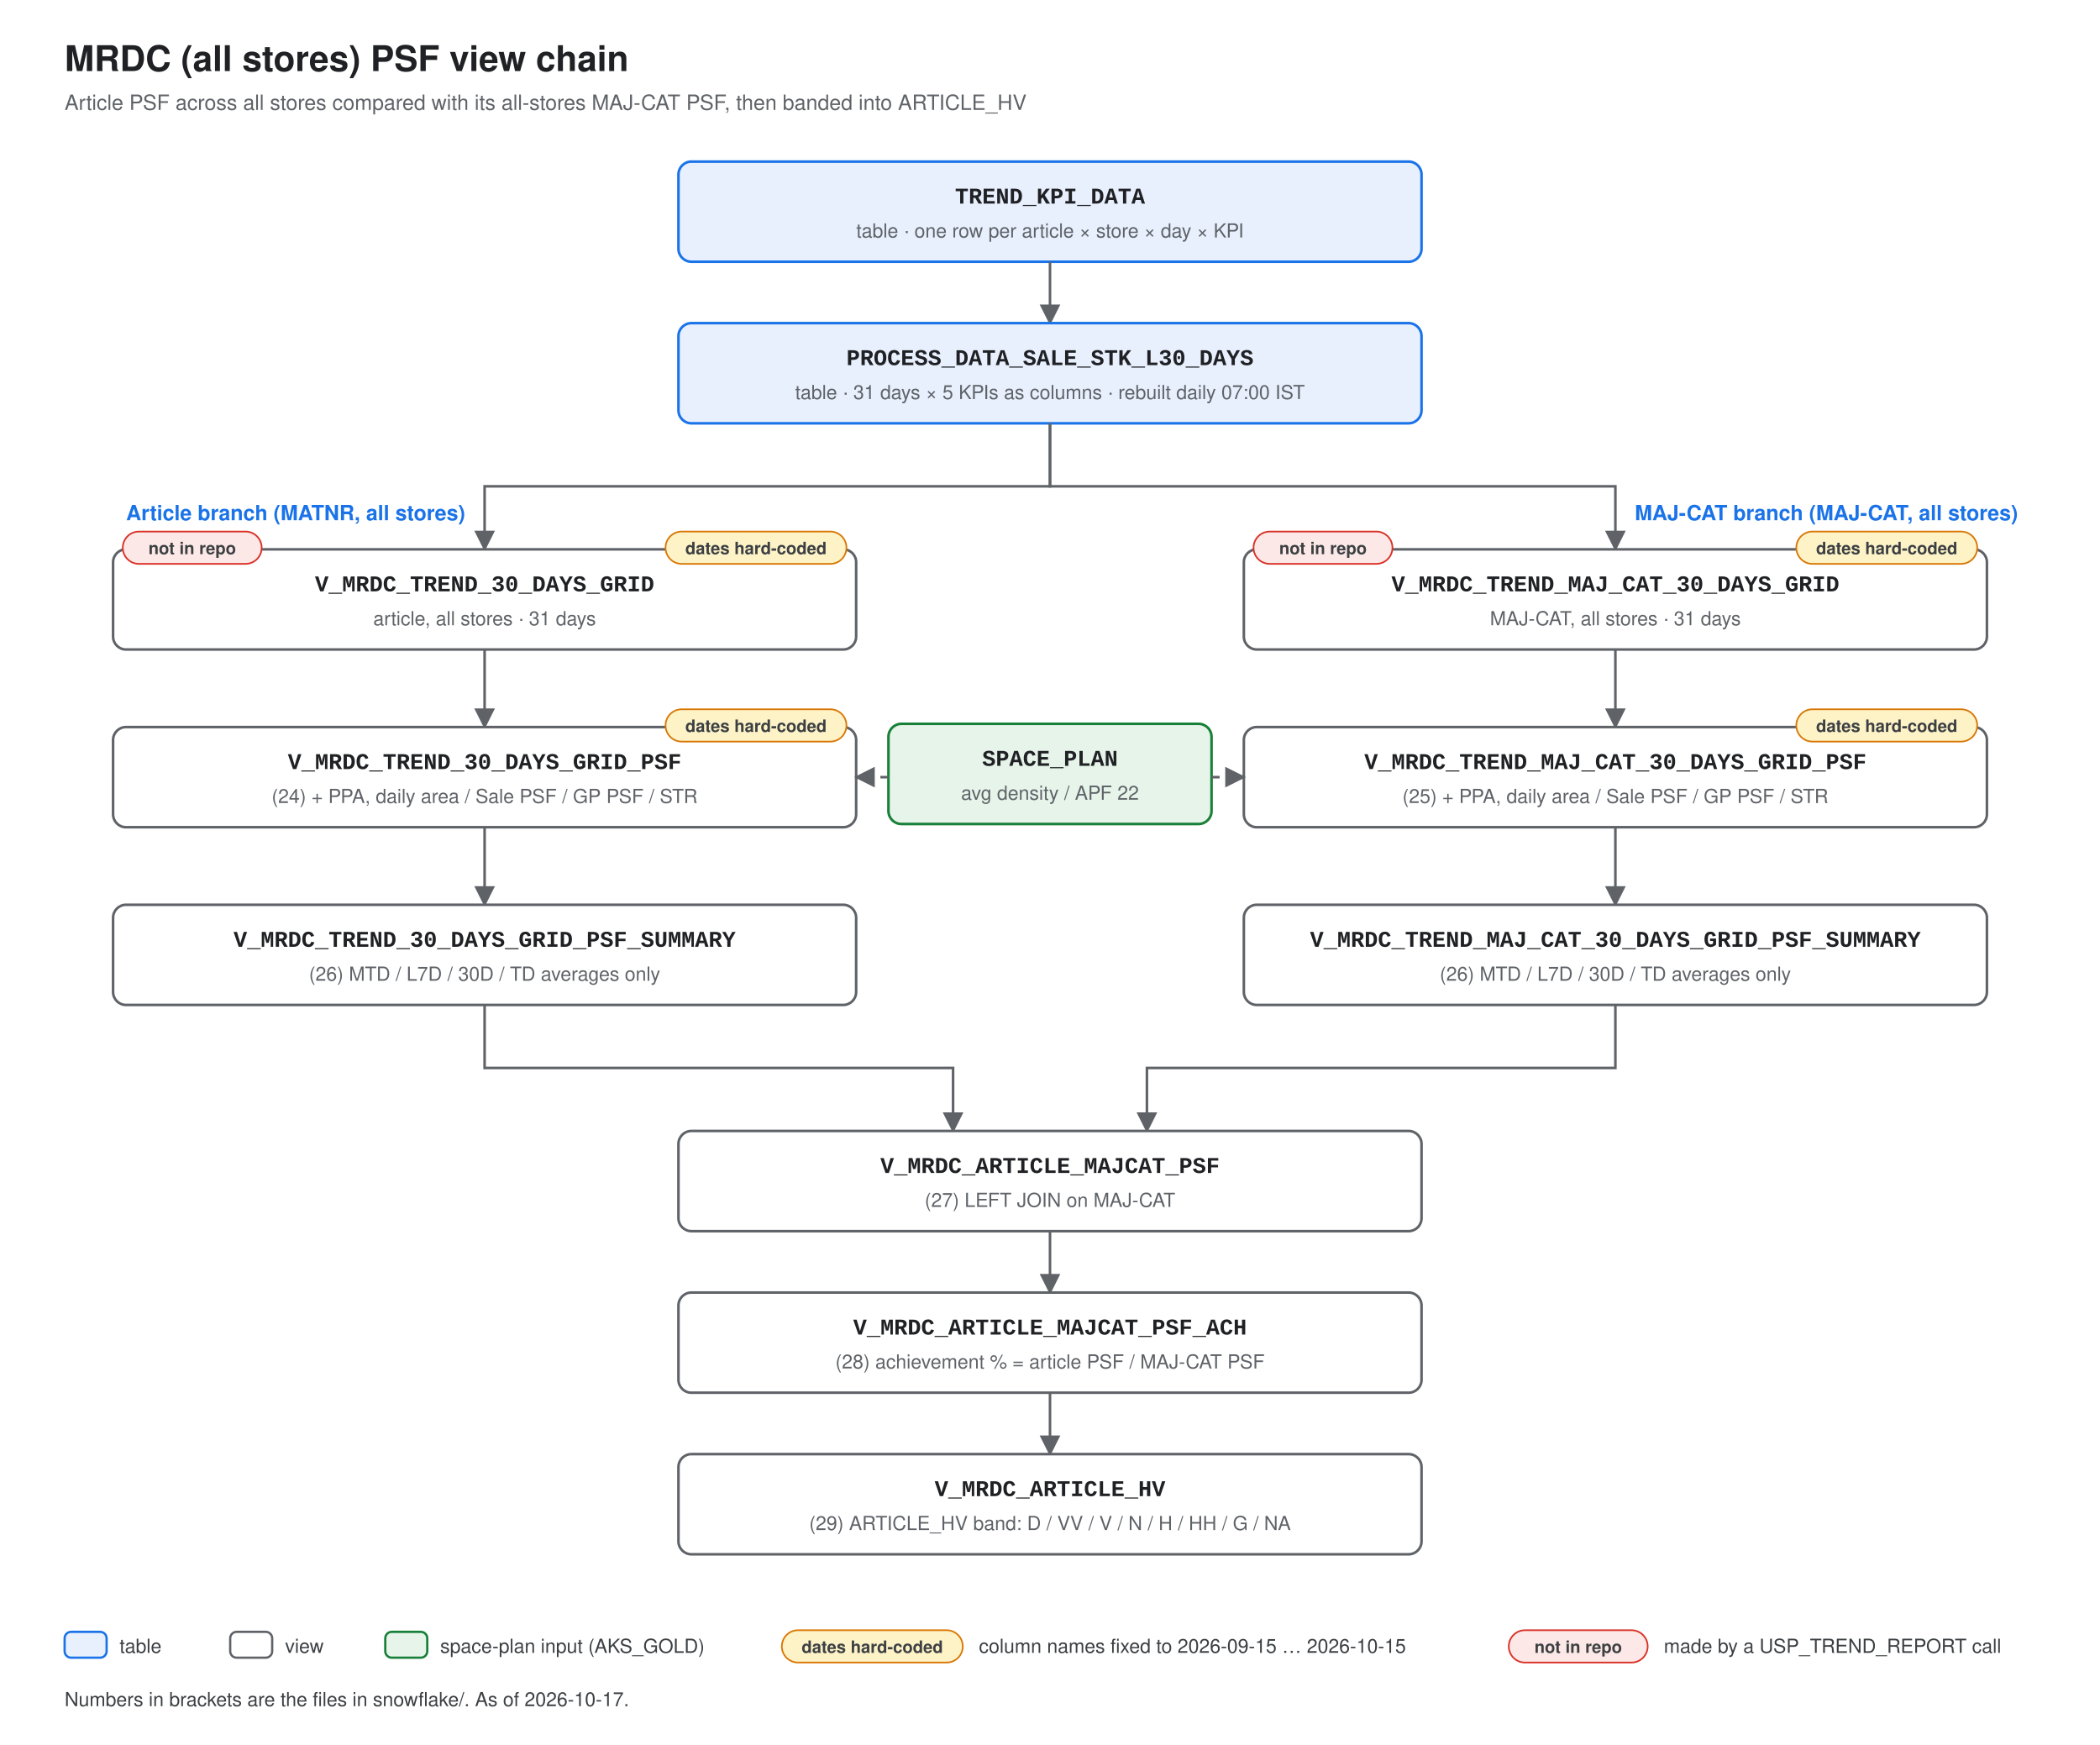
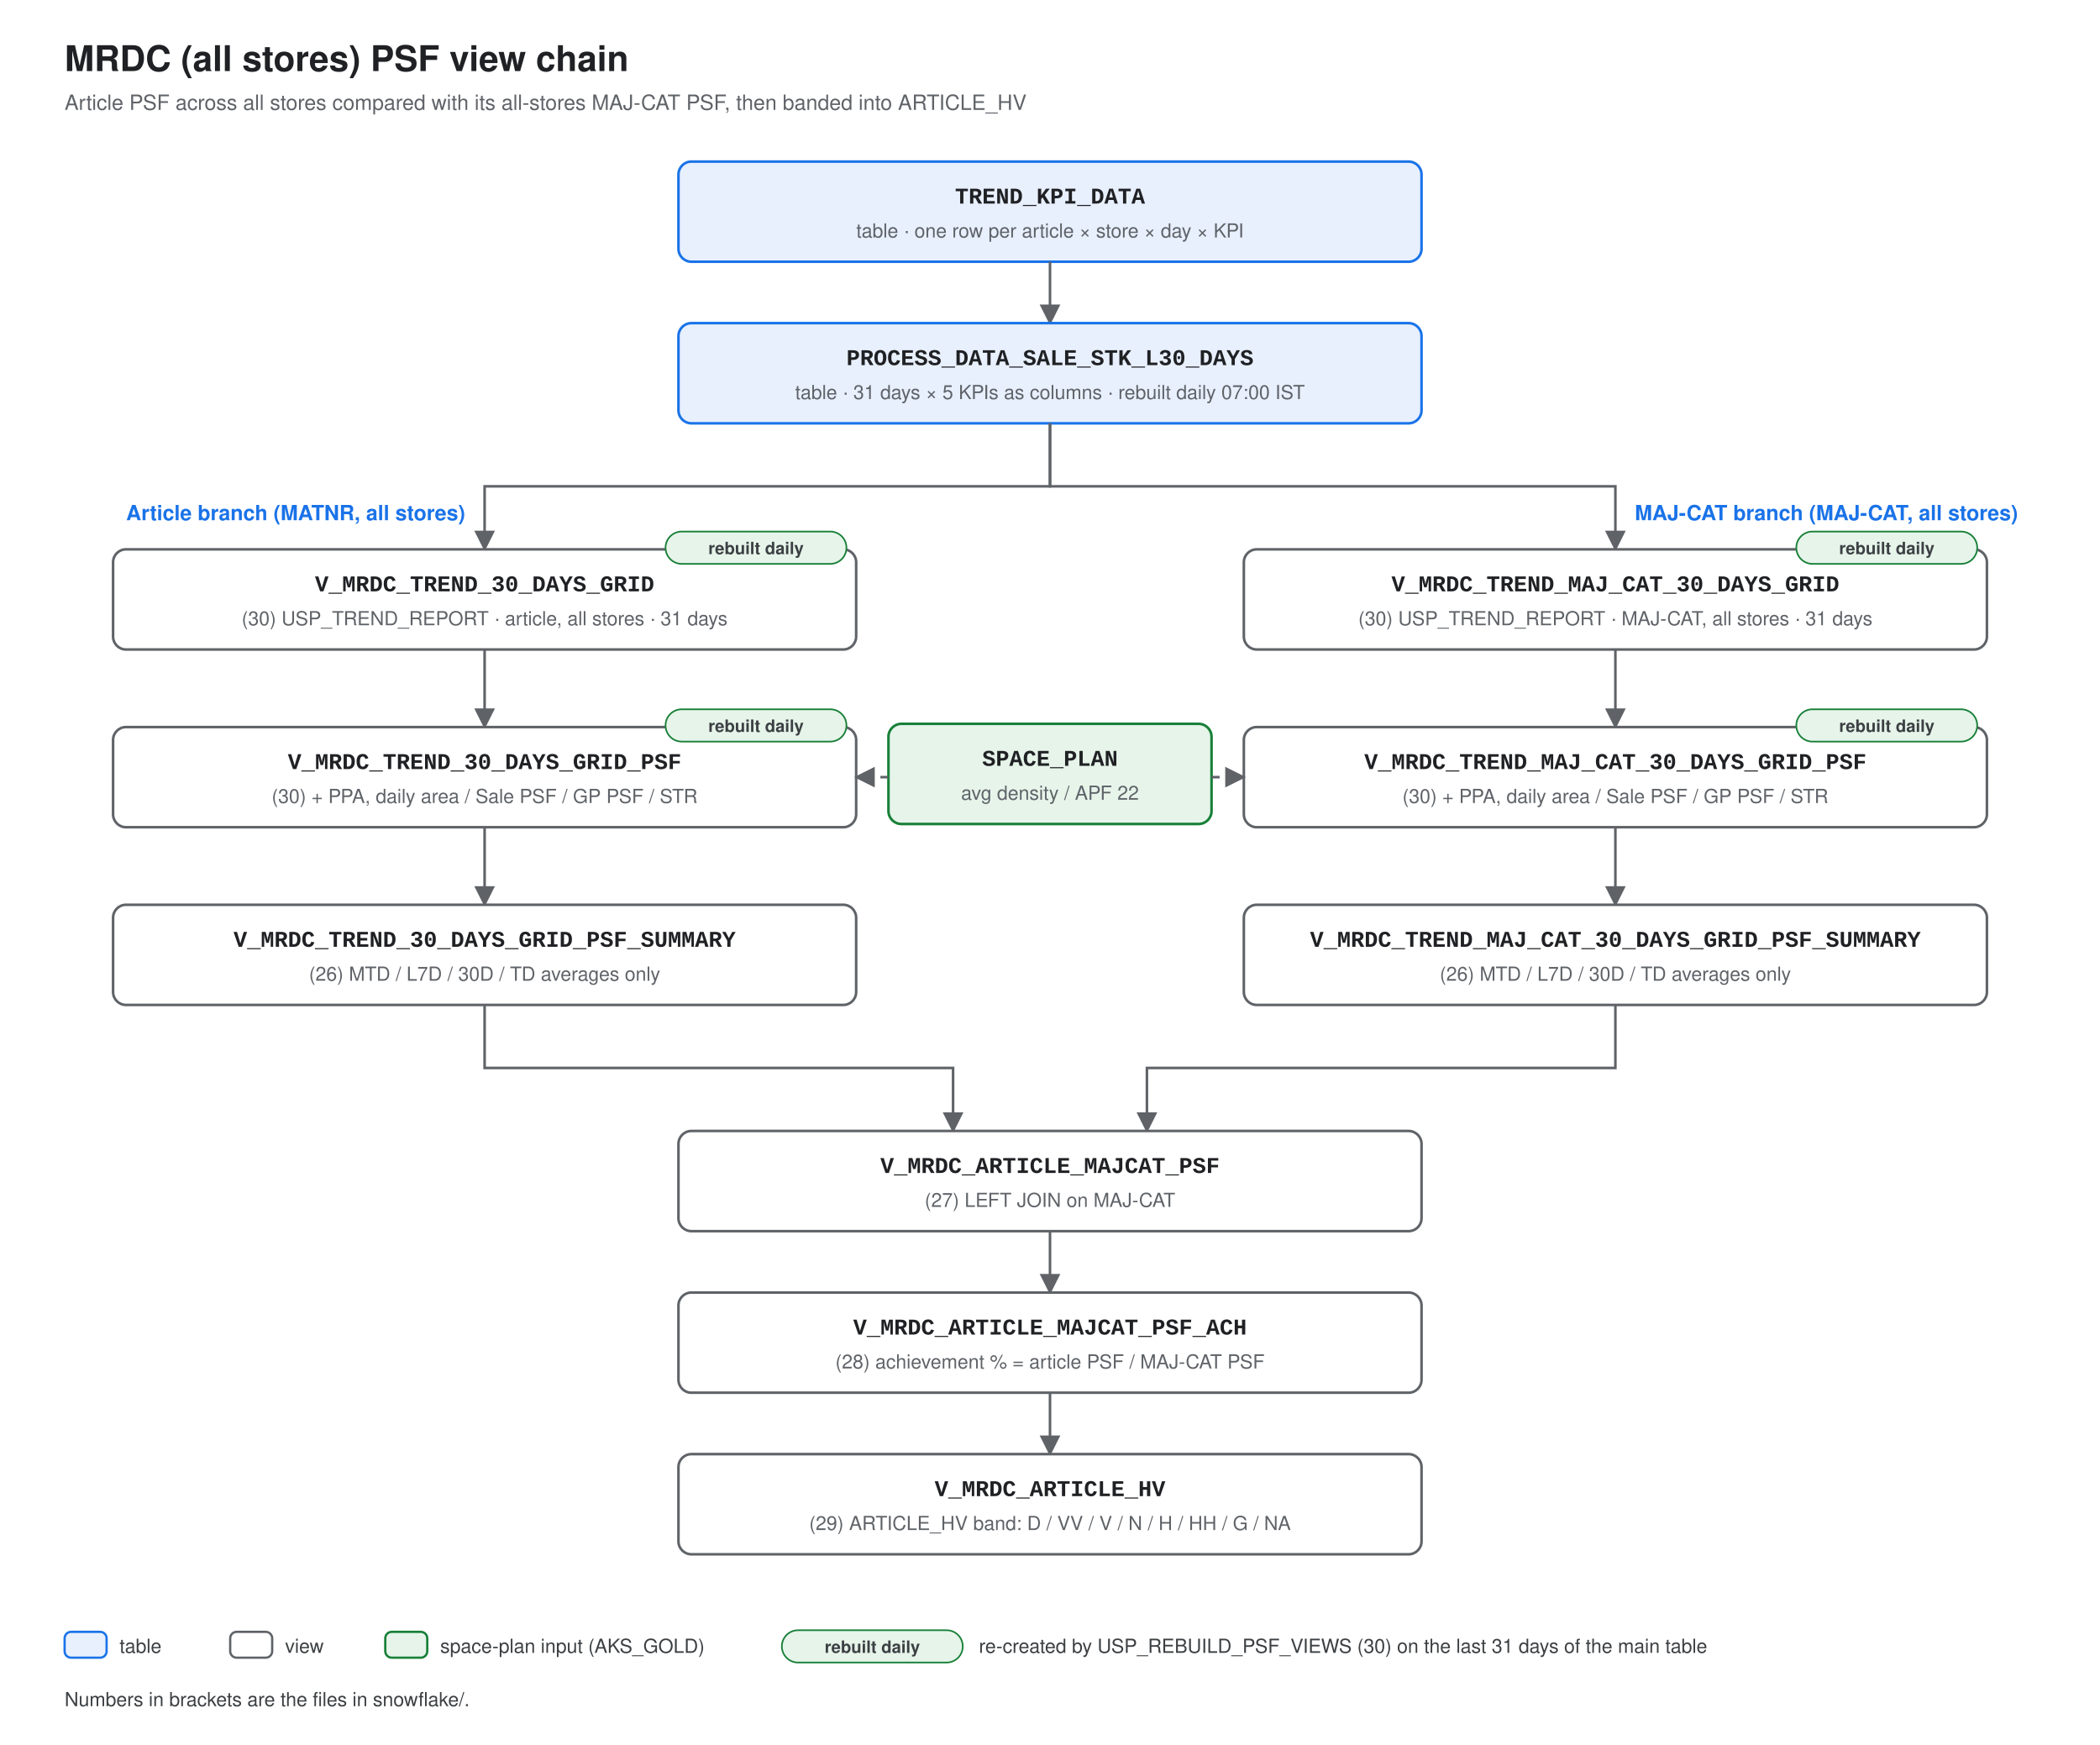
<svg xmlns="http://www.w3.org/2000/svg" width="1300" height="1080" viewBox="0 0 1300 1080" font-family="Segoe UI, Helvetica, Arial, sans-serif">
  <defs>
    <marker id="ah" viewBox="0 0 10 10" refX="9" refY="5" markerWidth="8" markerHeight="8" orient="auto-start-reverse">
      <path d="M0 0 L10 5 L0 10 z" fill="#5F6368" />
    </marker>
    <style>.name{font:600 14px Consolas, 'Courier New', monospace;fill:#202124;text-anchor:middle}.sub{font-size:12px;fill:#5F6368;text-anchor:middle}.tag{font-size:10.5px;font-weight:600;fill:#3C4043;text-anchor:middle}.edge{stroke:#5F6368;stroke-width:1.6;fill:none}.elabel{font-size:12px;fill:#5F6368}.col{font-size:13px;font-weight:600;fill:#1A73E8}.title{font-size:22px;font-weight:700;fill:#202124}.subtitle{font-size:13px;fill:#5F6368}.leg{font-size:12px;fill:#3C4043}</style>
  </defs>
  <rect width="1300" height="1080" fill="#FFFFFF" />
  <text x="40" y="44" class="title">MRDC (all stores) PSF view chain</text>
  <text x="40" y="68" class="subtitle">Article PSF across all stores compared with its all-stores MAJ-CAT PSF, then banded into ARTICLE_HV</text>
  <rect x="420.0" y="100" width="460" height="62" rx="8" fill="#E8F0FE" stroke="#1A73E8" stroke-width="1.6" />
  <text x="650" y="126" class="name">TREND_KPI_DATA</text>
  <text x="650" y="147" class="sub">table · one row per article × store × day × KPI</text>
  <path d="M650 162 L650 200" class="edge" marker-end="url(#ah)" />
  <rect x="420.0" y="200" width="460" height="62" rx="8" fill="#E8F0FE" stroke="#1A73E8" stroke-width="1.6" />
  <text x="650" y="226" class="name">PROCESS_DATA_SALE_STK_L30_DAYS</text>
  <text x="650" y="247" class="sub">table · 31 days × 5 KPIs as columns · rebuilt daily 07:00 IST</text>
  <path d="M650 262 L650 301.0 L300 301.0 L300 340" class="edge" fill="none" marker-end="url(#ah)" />
  <path d="M650 262 L650 301.0 L1000 301.0 L1000 340" class="edge" fill="none" marker-end="url(#ah)" />
  <text x="288" y="322" class="col" text-anchor="end">Article branch (MATNR, all stores)</text>
  <text x="1012" y="322" class="col" text-anchor="start">MAJ-CAT branch (MAJ-CAT, all stores)</text>
  <rect x="70.0" y="340" width="460" height="62" rx="8" fill="#FFFFFF" stroke="#5F6368" stroke-width="1.6" />
  <text x="300" y="366" class="name">V_MRDC_TREND_30_DAYS_GRID</text>
-   <text x="300" y="387" class="sub">article, all stores · 31 days</text>
-   <rect x="412.0" y="329" width="112" height="20" rx="10" fill="#FEF3C7" stroke="#D97706" />
-   <text x="468.0" y="343" class="tag">dates hard-coded</text>
-   <rect x="76.0" y="329" width="86" height="20" rx="10" fill="#FCE8E6" stroke="#D93025" />
-   <text x="119.0" y="343" class="tag">not in repo</text>
+   <text x="300" y="387" class="sub">(30) USP_TREND_REPORT · article, all stores · 31 days</text>
+   <rect x="412.0" y="329" width="112" height="20" rx="10" fill="#E6F4EA" stroke="#188038" />
+   <text x="468.0" y="343" class="tag">rebuilt daily</text>
  <path d="M300 402 L300 450" class="edge" marker-end="url(#ah)" />
  <rect x="70.0" y="450" width="460" height="62" rx="8" fill="#FFFFFF" stroke="#5F6368" stroke-width="1.6" />
  <text x="300" y="476" class="name">V_MRDC_TREND_30_DAYS_GRID_PSF</text>
-   <text x="300" y="497" class="sub">(24) + PPA, daily area / Sale PSF / GP PSF / STR</text>
-   <rect x="412.0" y="439" width="112" height="20" rx="10" fill="#FEF3C7" stroke="#D97706" />
-   <text x="468.0" y="453" class="tag">dates hard-coded</text>
+   <text x="300" y="497" class="sub">(30) + PPA, daily area / Sale PSF / GP PSF / STR</text>
+   <rect x="412.0" y="439" width="112" height="20" rx="10" fill="#E6F4EA" stroke="#188038" />
+   <text x="468.0" y="453" class="tag">rebuilt daily</text>
  <path d="M300 512 L300 560" class="edge" marker-end="url(#ah)" />
  <rect x="70.0" y="560" width="460" height="62" rx="8" fill="#FFFFFF" stroke="#5F6368" stroke-width="1.6" />
  <text x="300" y="586" class="name">V_MRDC_TREND_30_DAYS_GRID_PSF_SUMMARY</text>
  <text x="300" y="607" class="sub">(26) MTD / L7D / 30D / TD averages only</text>
  <rect x="770.0" y="340" width="460" height="62" rx="8" fill="#FFFFFF" stroke="#5F6368" stroke-width="1.6" />
  <text x="1000" y="366" class="name">V_MRDC_TREND_MAJ_CAT_30_DAYS_GRID</text>
-   <text x="1000" y="387" class="sub">MAJ-CAT, all stores · 31 days</text>
-   <rect x="1112.0" y="329" width="112" height="20" rx="10" fill="#FEF3C7" stroke="#D97706" />
-   <text x="1168.0" y="343" class="tag">dates hard-coded</text>
-   <rect x="776.0" y="329" width="86" height="20" rx="10" fill="#FCE8E6" stroke="#D93025" />
-   <text x="819.0" y="343" class="tag">not in repo</text>
+   <text x="1000" y="387" class="sub">(30) USP_TREND_REPORT · MAJ-CAT, all stores · 31 days</text>
+   <rect x="1112.0" y="329" width="112" height="20" rx="10" fill="#E6F4EA" stroke="#188038" />
+   <text x="1168.0" y="343" class="tag">rebuilt daily</text>
  <path d="M1000 402 L1000 450" class="edge" marker-end="url(#ah)" />
  <rect x="770.0" y="450" width="460" height="62" rx="8" fill="#FFFFFF" stroke="#5F6368" stroke-width="1.6" />
  <text x="1000" y="476" class="name">V_MRDC_TREND_MAJ_CAT_30_DAYS_GRID_PSF</text>
-   <text x="1000" y="497" class="sub">(25) + PPA, daily area / Sale PSF / GP PSF / STR</text>
-   <rect x="1112.0" y="439" width="112" height="20" rx="10" fill="#FEF3C7" stroke="#D97706" />
-   <text x="1168.0" y="453" class="tag">dates hard-coded</text>
+   <text x="1000" y="497" class="sub">(30) + PPA, daily area / Sale PSF / GP PSF / STR</text>
+   <rect x="1112.0" y="439" width="112" height="20" rx="10" fill="#E6F4EA" stroke="#188038" />
+   <text x="1168.0" y="453" class="tag">rebuilt daily</text>
  <path d="M1000 512 L1000 560" class="edge" marker-end="url(#ah)" />
  <rect x="770.0" y="560" width="460" height="62" rx="8" fill="#FFFFFF" stroke="#5F6368" stroke-width="1.6" />
  <text x="1000" y="586" class="name">V_MRDC_TREND_MAJ_CAT_30_DAYS_GRID_PSF_SUMMARY</text>
  <text x="1000" y="607" class="sub">(26) MTD / L7D / 30D / TD averages only</text>
  <rect x="550.0" y="448" width="200" height="62" rx="8" fill="#E6F4EA" stroke="#188038" stroke-width="1.6" />
  <text x="650" y="474" class="name">SPACE_PLAN</text>
  <text x="650" y="495" class="sub">avg density / APF 22</text>
  <path d="M550.0 481.0 L530.0 481.0" class="edge" stroke-dasharray="5 4" marker-end="url(#ah)" />
  <path d="M750.0 481.0 L770.0 481.0" class="edge" stroke-dasharray="5 4" marker-end="url(#ah)" />
  <path d="M300 622 L300 661.0 L590 661.0 L590 700" class="edge" fill="none" marker-end="url(#ah)" />
  <path d="M1000 622 L1000 661.0 L710 661.0 L710 700" class="edge" fill="none" marker-end="url(#ah)" />
  <rect x="420.0" y="700" width="460" height="62" rx="8" fill="#FFFFFF" stroke="#5F6368" stroke-width="1.6" />
  <text x="650" y="726" class="name">V_MRDC_ARTICLE_MAJCAT_PSF</text>
  <text x="650" y="747" class="sub">(27) LEFT JOIN on MAJ-CAT</text>
  <path d="M650 762 L650 800" class="edge" marker-end="url(#ah)" />
  <rect x="420.0" y="800" width="460" height="62" rx="8" fill="#FFFFFF" stroke="#5F6368" stroke-width="1.6" />
  <text x="650" y="826" class="name">V_MRDC_ARTICLE_MAJCAT_PSF_ACH</text>
  <text x="650" y="847" class="sub">(28) achievement % = article PSF / MAJ-CAT PSF</text>
  <path d="M650 862 L650 900" class="edge" marker-end="url(#ah)" />
  <rect x="420.0" y="900" width="460" height="62" rx="8" fill="#FFFFFF" stroke="#5F6368" stroke-width="1.6" />
  <text x="650" y="926" class="name">V_MRDC_ARTICLE_HV</text>
  <text x="650" y="947" class="sub">(29) ARTICLE_HV band: D / VV / V / N / H / HH / G / NA</text>
  <rect x="40" y="1010" width="26" height="16" rx="4" fill="#E8F0FE" stroke="#1A73E8" stroke-width="1.4" />
  <text x="74" y="1023" class="leg">table</text>
  <rect x="142.5" y="1010" width="26" height="16" rx="4" fill="#FFFFFF" stroke="#5F6368" stroke-width="1.4" />
  <text x="176.5" y="1023" class="leg">view</text>
  <rect x="238.5" y="1010" width="26" height="16" rx="4" fill="#E6F4EA" stroke="#188038" stroke-width="1.4" />
  <text x="272.5" y="1023" class="leg">space-plan input (AKS_GOLD)</text>
-   <rect x="484.0" y="1009" width="112" height="20" rx="10" fill="#FEF3C7" stroke="#D97706" />
-   <text x="540.0" y="1023" class="tag">dates hard-coded</text>
-   <text x="606.0" y="1023" class="leg">column names fixed to 2026-09-15 … 2026-10-15</text>
-   <rect x="934.0" y="1009" width="86" height="20" rx="10" fill="#FCE8E6" stroke="#D93025" />
-   <text x="977.0" y="1023" class="tag">not in repo</text>
-   <text x="1030.0" y="1023" class="leg">made by a USP_TREND_REPORT call</text>
-   <text x="40" y="1056" class="leg">Numbers in brackets are the files in snowflake/. As of 2026-10-17.</text>
+   <rect x="484.0" y="1009" width="112" height="20" rx="10" fill="#E6F4EA" stroke="#188038" />
+   <text x="540.0" y="1023" class="tag">rebuilt daily</text>
+   <text x="606.0" y="1023" class="leg">re-created by USP_REBUILD_PSF_VIEWS (30) on the last 31 days of the main table</text>
+   <text x="40" y="1056" class="leg">Numbers in brackets are the files in snowflake/.</text>
</svg>
